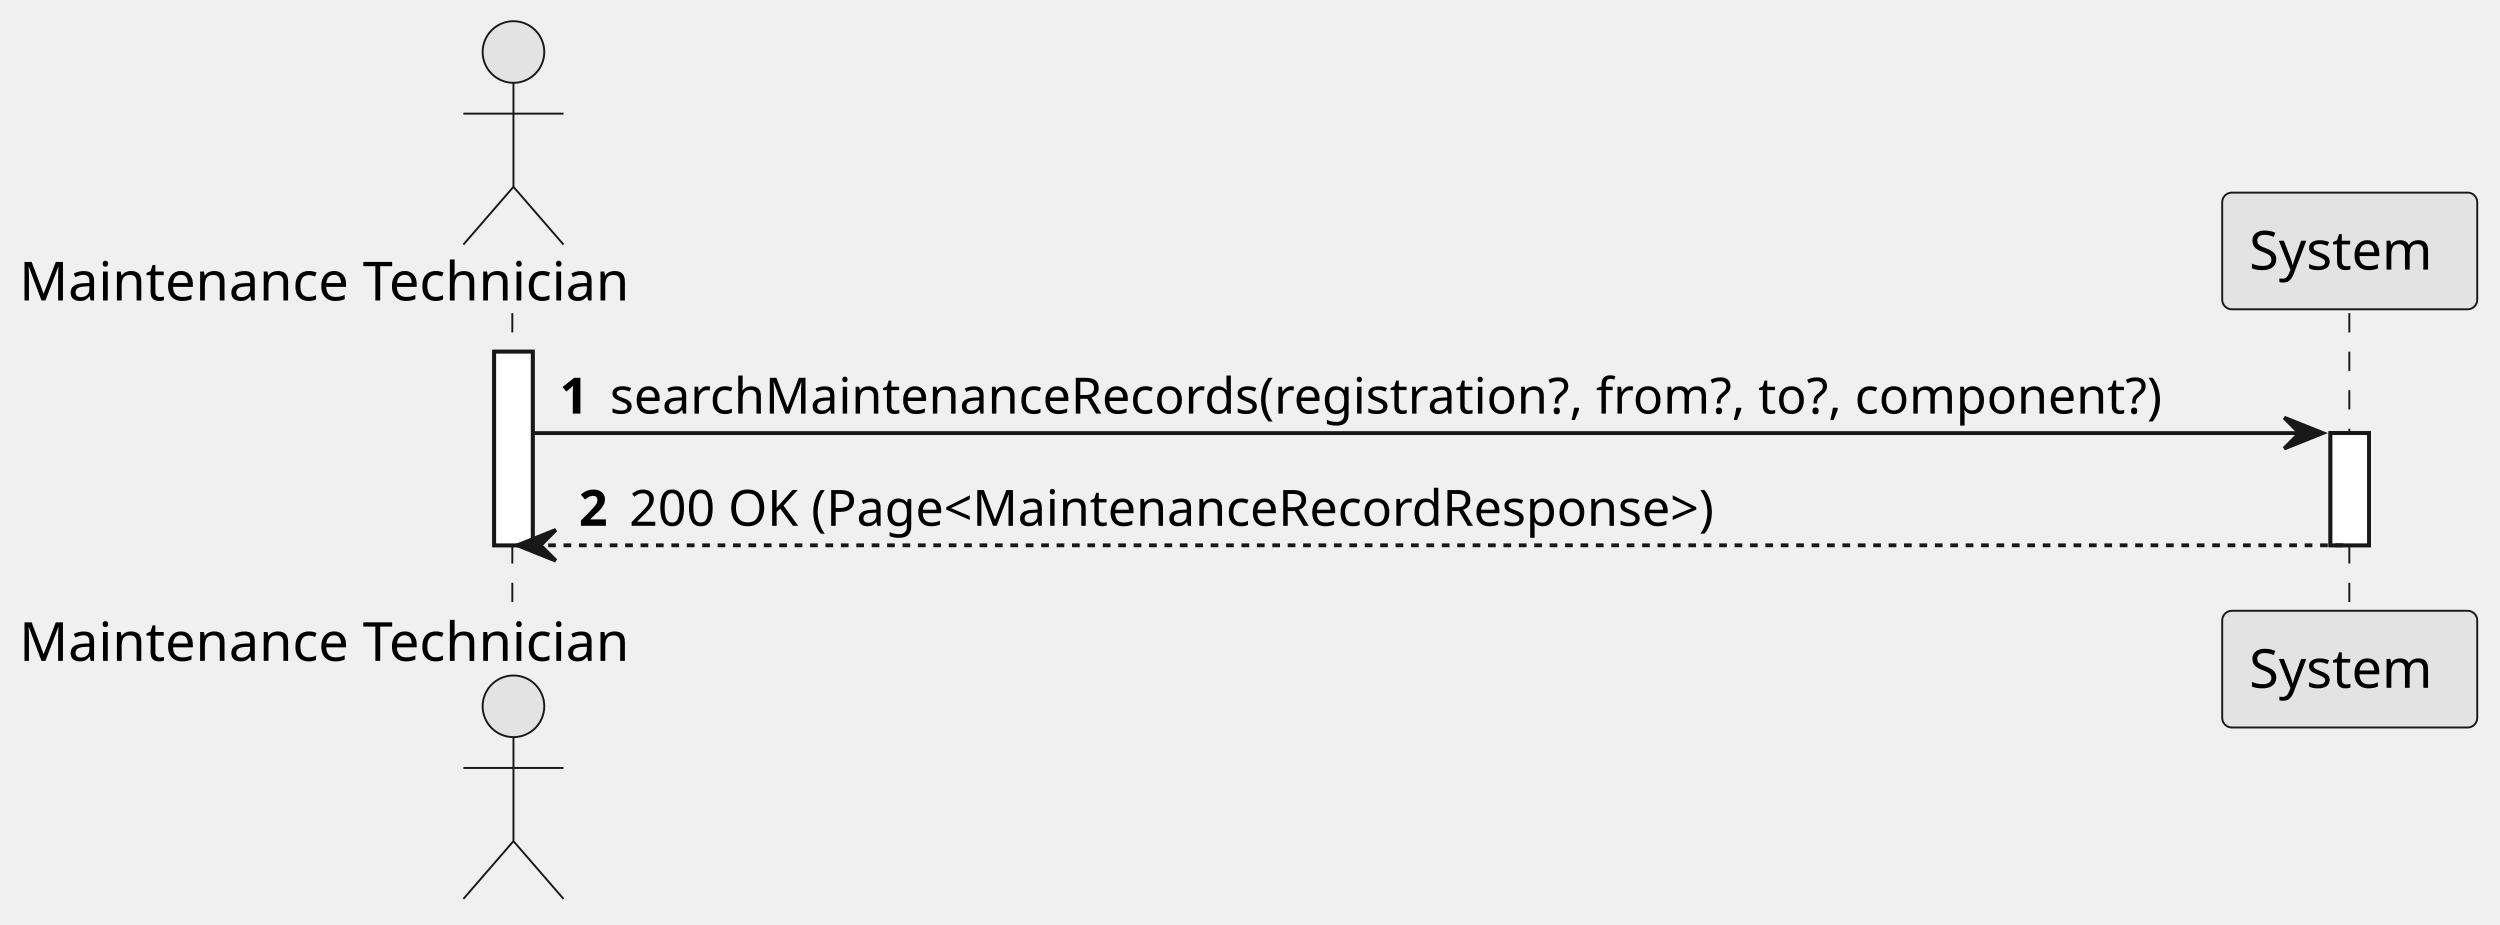
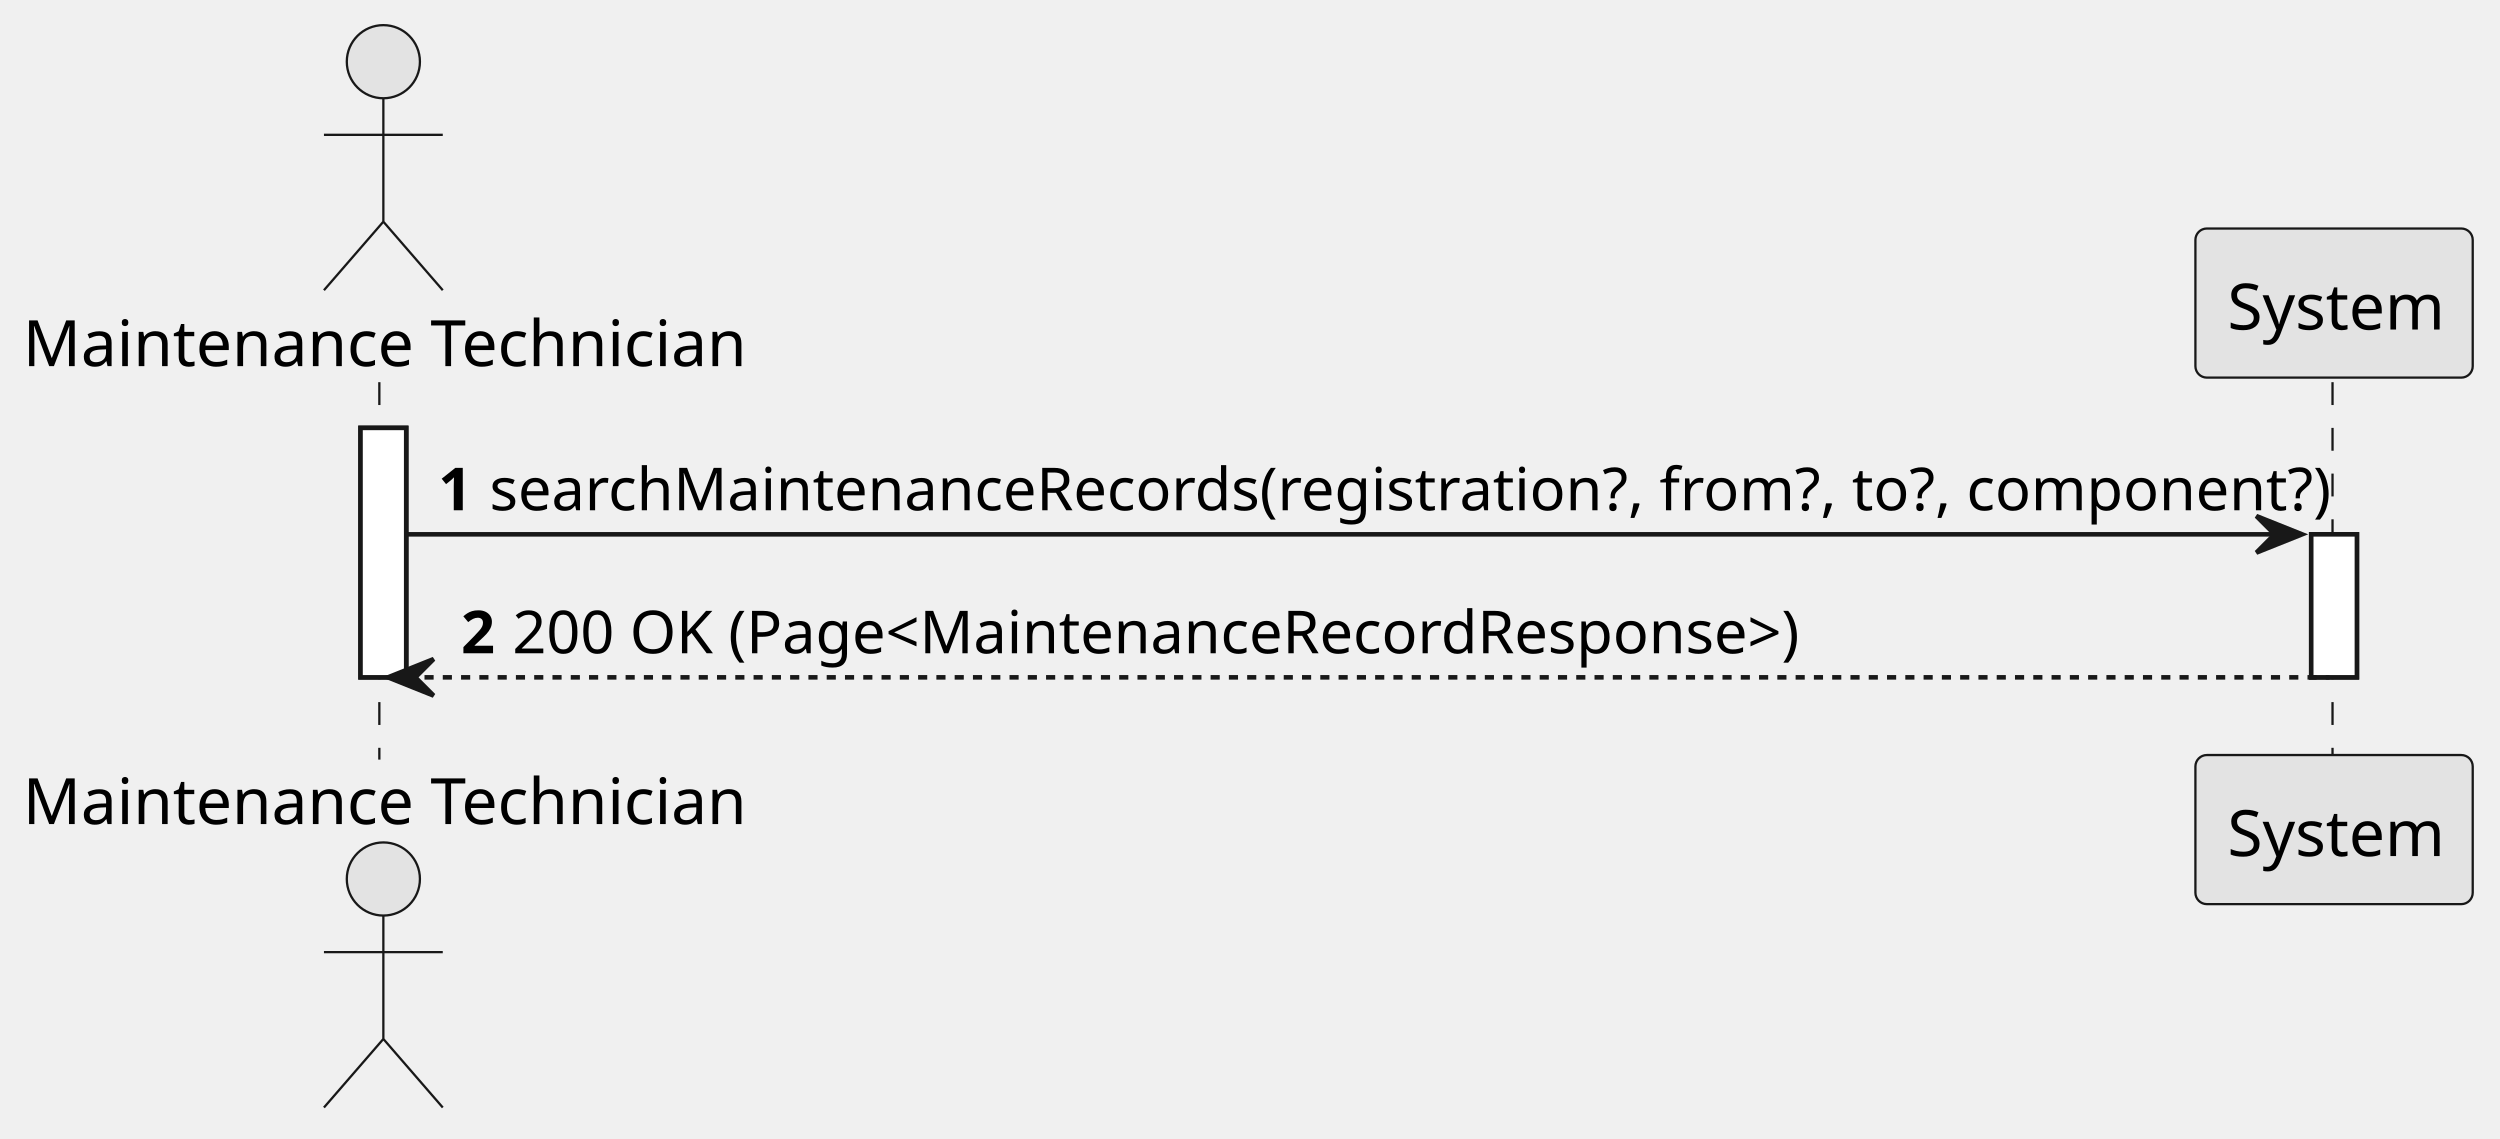
- <svg xmlns="http://www.w3.org/2000/svg" contentStyleType="text/css" data-diagram-type="SEQUENCE" height="240px" preserveAspectRatio="none" style="width:649px;height:240px;background:#FFFFFF;" version="1.1" viewBox="0 0 649 240" width="649px" zoomAndPan="magnify">
+ <svg xmlns="http://www.w3.org/2000/svg" contentStyleType="text/css" data-diagram-type="SEQUENCE" height="249px" preserveAspectRatio="none" style="width:547px;height:249px;background:#FFFFFF;" version="1.1" viewBox="0 0 547 249" width="547px" zoomAndPan="magnify">
  <defs />
  <g>
    <g>
-       <rect fill="#FFFFFF" height="50.266" style="stroke:#181818;stroke-width:1;" width="10" x="128.292" y="91.297" />
+       <rect fill="#FFFFFF" height="54.582" style="stroke:#181818;stroke-width:1;" width="10" x="78.879" y="93.621" />
    </g>
    <g>
-       <rect fill="#FFFFFF" height="29.133" style="stroke:#181818;stroke-width:1;" width="10" x="604.987" y="112.43" />
-     </g>
-     <g class="participant-lifeline" data-entity-uid="part1" data-qualified-name="Actor" id="part1-lifeline">
-       <g>
-         <rect fill="#000000" fill-opacity="0" height="78.266" width="8" x="129.292" y="81.297" />
-         <line style="stroke:#181818;stroke-width:0.5;stroke-dasharray:5,5;" x1="133" x2="133" y1="81.297" y2="159.562" />
-       </g>
-     </g>
-     <g class="participant-lifeline" data-entity-uid="part2" data-qualified-name="Sys" id="part2-lifeline">
-       <g>
-         <rect fill="#000000" fill-opacity="0" height="78.266" width="8" x="605.987" y="81.297" />
-         <line style="stroke:#181818;stroke-width:0.5;stroke-dasharray:5,5;" x1="609.884" x2="609.884" y1="81.297" y2="159.562" />
-       </g>
-     </g>
-     <g class="participant participant-head" data-entity-uid="part1" data-qualified-name="Actor" id="part1-head">
-       <text fill="#000000" font-family="sans-serif" font-size="14" lengthAdjust="spacing" textLength="250.585" x="5" y="77.995">Maintenance Technician</text>
-       <ellipse cx="133.292" cy="13.5" fill="#E3E3E3" rx="8" ry="8" style="stroke:#181818;stroke-width:0.5;" />
-       <path d="M133.292,21.5 L133.292,48.5 M120.293,29.5 L146.292,29.5 M133.292,48.5 L120.293,63.5 M133.292,48.5 L146.292,63.5" fill="none" style="stroke:#181818;stroke-width:0.5;" />
-     </g>
-     <g class="participant participant-tail" data-entity-uid="part1" data-qualified-name="Actor" id="part1-tail">
-       <text fill="#000000" font-family="sans-serif" font-size="14" lengthAdjust="spacing" textLength="250.585" x="5" y="171.558">Maintenance Technician</text>
-       <ellipse cx="133.292" cy="183.359" fill="#E3E3E3" rx="8" ry="8" style="stroke:#181818;stroke-width:0.5;" />
-       <path d="M133.292,191.359 L133.292,218.359 M120.293,199.359 L146.292,199.359 M133.292,218.359 L120.293,233.359 M133.292,218.359 L146.292,233.359" fill="none" style="stroke:#181818;stroke-width:0.5;" />
-     </g>
-     <g class="participant participant-head" data-entity-uid="part2" data-qualified-name="Sys" id="part2-head">
-       <rect fill="#E3E3E3" height="30.297" rx="2.5" ry="2.5" style="stroke:#181818;stroke-width:0.5;" width="66.206" x="576.884" y="50" />
-       <text fill="#000000" font-family="sans-serif" font-size="14" lengthAdjust="spacing" textLength="52.206" x="583.884" y="69.995">System</text>
-     </g>
-     <g class="participant participant-tail" data-entity-uid="part2" data-qualified-name="Sys" id="part2-tail">
-       <rect fill="#E3E3E3" height="30.297" rx="2.5" ry="2.5" style="stroke:#181818;stroke-width:0.5;" width="66.206" x="576.884" y="158.562" />
-       <text fill="#000000" font-family="sans-serif" font-size="14" lengthAdjust="spacing" textLength="52.206" x="583.884" y="178.558">System</text>
+       <rect fill="#FFFFFF" height="31.291" style="stroke:#181818;stroke-width:1;" width="10" x="505.694" y="116.912" />
    </g>
    <g>
-       <rect fill="#FFFFFF" height="50.266" style="stroke:#181818;stroke-width:1;" width="10" x="128.292" y="91.297" />
+       <rect fill="#000000" fill-opacity="0" height="82.582" width="8" x="79.879" y="83.621" />
+       <line style="stroke:#181818;stroke-width:0.5;stroke-dasharray:5,5;" x1="83" x2="83" y1="83.621" y2="166.203" />
    </g>
    <g>
-       <rect fill="#FFFFFF" height="29.133" style="stroke:#181818;stroke-width:1;" width="10" x="604.987" y="112.43" />
+       <rect fill="#000000" fill-opacity="0" height="82.582" width="8" x="506.694" y="83.621" />
+       <line style="stroke:#181818;stroke-width:0.5;stroke-dasharray:5,5;" x1="510.356" x2="510.356" y1="83.621" y2="166.203" />
    </g>
-     <g class="message" data-entity-1="part1" data-entity-2="part2" id="msg1">
-       <polygon fill="#181818" points="592.987,108.43,602.987,112.43,592.987,116.43,596.987,112.43" style="stroke:#181818;stroke-width:1;" />
-       <line style="stroke:#181818;stroke-width:1;" x1="138.292" x2="598.987" y1="112.43" y2="112.43" />
-       <text fill="#000000" font-family="sans-serif" font-size="13" font-weight="bold" lengthAdjust="spacing" textLength="9.045" x="145.292" y="107.364">1</text>
-       <text fill="#000000" font-family="sans-serif" font-size="13" lengthAdjust="spacing" textLength="434.649" x="158.338" y="107.364">searchMaintenanceRecords(registration?, from?, to?, component?)</text>
+     <g class="participant participant-head" data-participant="Actor">
+       <text fill="#000000" font-family="sans-serif" font-size="14" lengthAdjust="spacing" textLength="151.758" x="5" y="80.107">Maintenance Technician</text>
+       <ellipse cx="83.879" cy="13.5" fill="#E3E3E3" rx="8" ry="8" style="stroke:#181818;stroke-width:0.5;" />
+       <path d="M83.879,21.5 L83.879,48.5 M70.879,29.5 L96.879,29.5 M83.879,48.5 L70.879,63.5 M83.879,48.5 L96.879,63.5" fill="none" style="stroke:#181818;stroke-width:0.5;" />
    </g>
-     <g class="message" data-entity-1="part2" data-entity-2="part1" id="msg2">
-       <polygon fill="#181818" points="144.292,137.562,134.292,141.562,144.292,145.562,140.292,141.562" style="stroke:#181818;stroke-width:1;" />
-       <line style="stroke:#181818;stroke-width:1;stroke-dasharray:2,2;" x1="138.292" x2="608.987" y1="141.562" y2="141.562" />
-       <text fill="#000000" font-family="sans-serif" font-size="13" font-weight="bold" lengthAdjust="spacing" textLength="9.045" x="150.292" y="136.497">2</text>
-       <text fill="#000000" font-family="sans-serif" font-size="13" lengthAdjust="spacing" textLength="308.287" x="163.338" y="136.497">200 OK (Page&lt;MaintenanceRecordResponse&gt;)</text>
+     <g class="participant participant-tail" data-participant="Actor">
+       <text fill="#000000" font-family="sans-serif" font-size="14" lengthAdjust="spacing" textLength="151.758" x="5" y="180.31">Maintenance Technician</text>
+       <ellipse cx="83.879" cy="192.324" fill="#E3E3E3" rx="8" ry="8" style="stroke:#181818;stroke-width:0.5;" />
+       <path d="M83.879,200.324 L83.879,227.324 M70.879,208.324 L96.879,208.324 M83.879,227.324 L70.879,242.324 M83.879,227.324 L96.879,242.324" fill="none" style="stroke:#181818;stroke-width:0.5;" />
+     </g>
+     <g class="participant participant-head" data-participant="Sys">
+       <rect fill="#E3E3E3" height="32.621" rx="2.5" ry="2.5" style="stroke:#181818;stroke-width:0.5;" width="60.676" x="480.356" y="50" />
+       <text fill="#000000" font-family="sans-serif" font-size="14" lengthAdjust="spacing" textLength="46.676" x="487.356" y="72.107">System</text>
+     </g>
+     <g class="participant participant-tail" data-participant="Sys">
+       <rect fill="#E3E3E3" height="32.621" rx="2.5" ry="2.5" style="stroke:#181818;stroke-width:0.5;" width="60.676" x="480.356" y="165.203" />
+       <text fill="#000000" font-family="sans-serif" font-size="14" lengthAdjust="spacing" textLength="46.676" x="487.356" y="187.31">System</text>
+     </g>
+     <g>
+       <rect fill="#FFFFFF" height="54.582" style="stroke:#181818;stroke-width:1;" width="10" x="78.879" y="93.621" />
+     </g>
+     <g>
+       <rect fill="#FFFFFF" height="31.291" style="stroke:#181818;stroke-width:1;" width="10" x="505.694" y="116.912" />
+     </g>
+     <g class="message" data-participant-1="Actor" data-participant-2="Sys">
+       <polygon fill="#181818" points="493.694,112.912,503.694,116.912,493.694,120.912,497.694,116.912" style="stroke:#181818;stroke-width:1;" />
+       <line style="stroke:#181818;stroke-width:1;" x1="88.879" x2="499.694" y1="116.912" y2="116.912" />
+       <text fill="#000000" font-family="sans-serif" font-size="13" font-weight="bold" lengthAdjust="spacing" textLength="7.23" x="95.879" y="111.649">1</text>
+       <text fill="#000000" font-family="sans-serif" font-size="13" lengthAdjust="spacing" textLength="386.585" x="107.109" y="111.649">searchMaintenanceRecords(registration?, from?, to?, component?)</text>
+     </g>
+     <g class="message" data-participant-1="Sys" data-participant-2="Actor">
+       <polygon fill="#181818" points="94.879,144.203,84.879,148.203,94.879,152.203,90.879,148.203" style="stroke:#181818;stroke-width:1;" />
+       <line style="stroke:#181818;stroke-width:1;stroke-dasharray:2,2;" x1="88.879" x2="509.694" y1="148.203" y2="148.203" />
+       <text fill="#000000" font-family="sans-serif" font-size="13" font-weight="bold" lengthAdjust="spacing" textLength="7.23" x="100.879" y="142.94">2</text>
+       <text fill="#000000" font-family="sans-serif" font-size="13" lengthAdjust="spacing" textLength="276.783" x="112.109" y="142.94">200 OK (Page&lt;MaintenanceRecordResponse&gt;)</text>
    </g>
  </g>
</svg>
